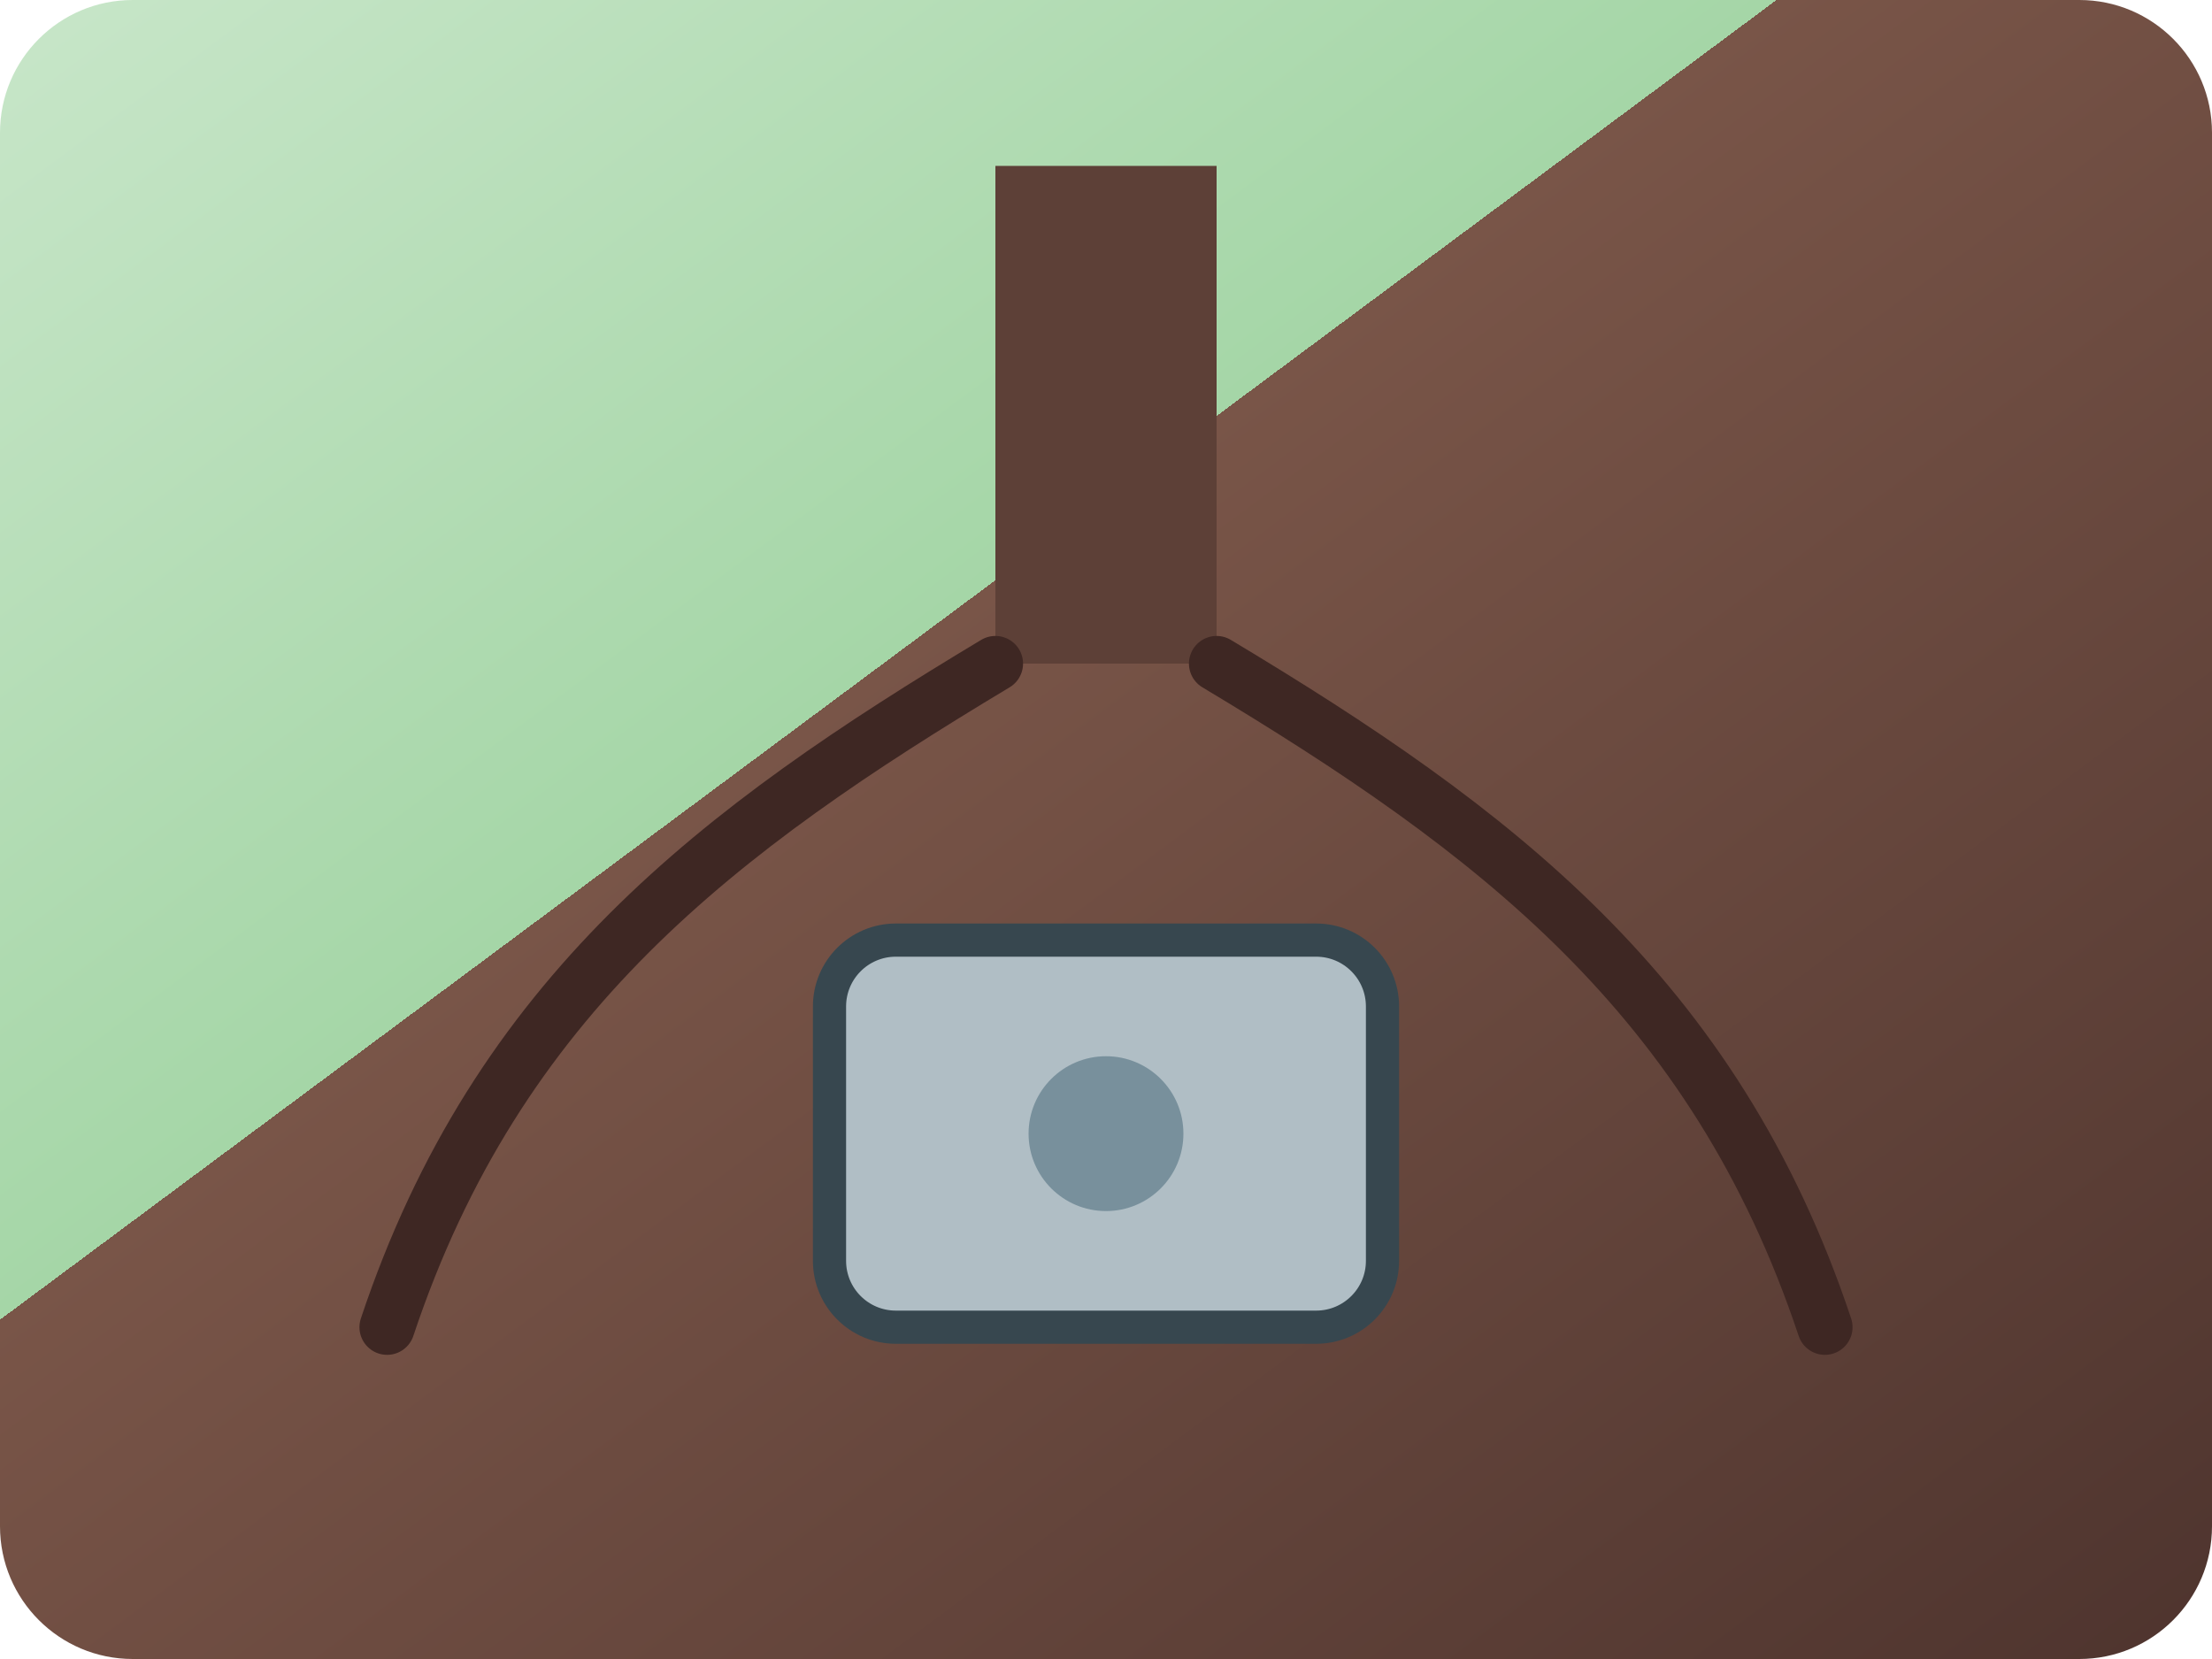
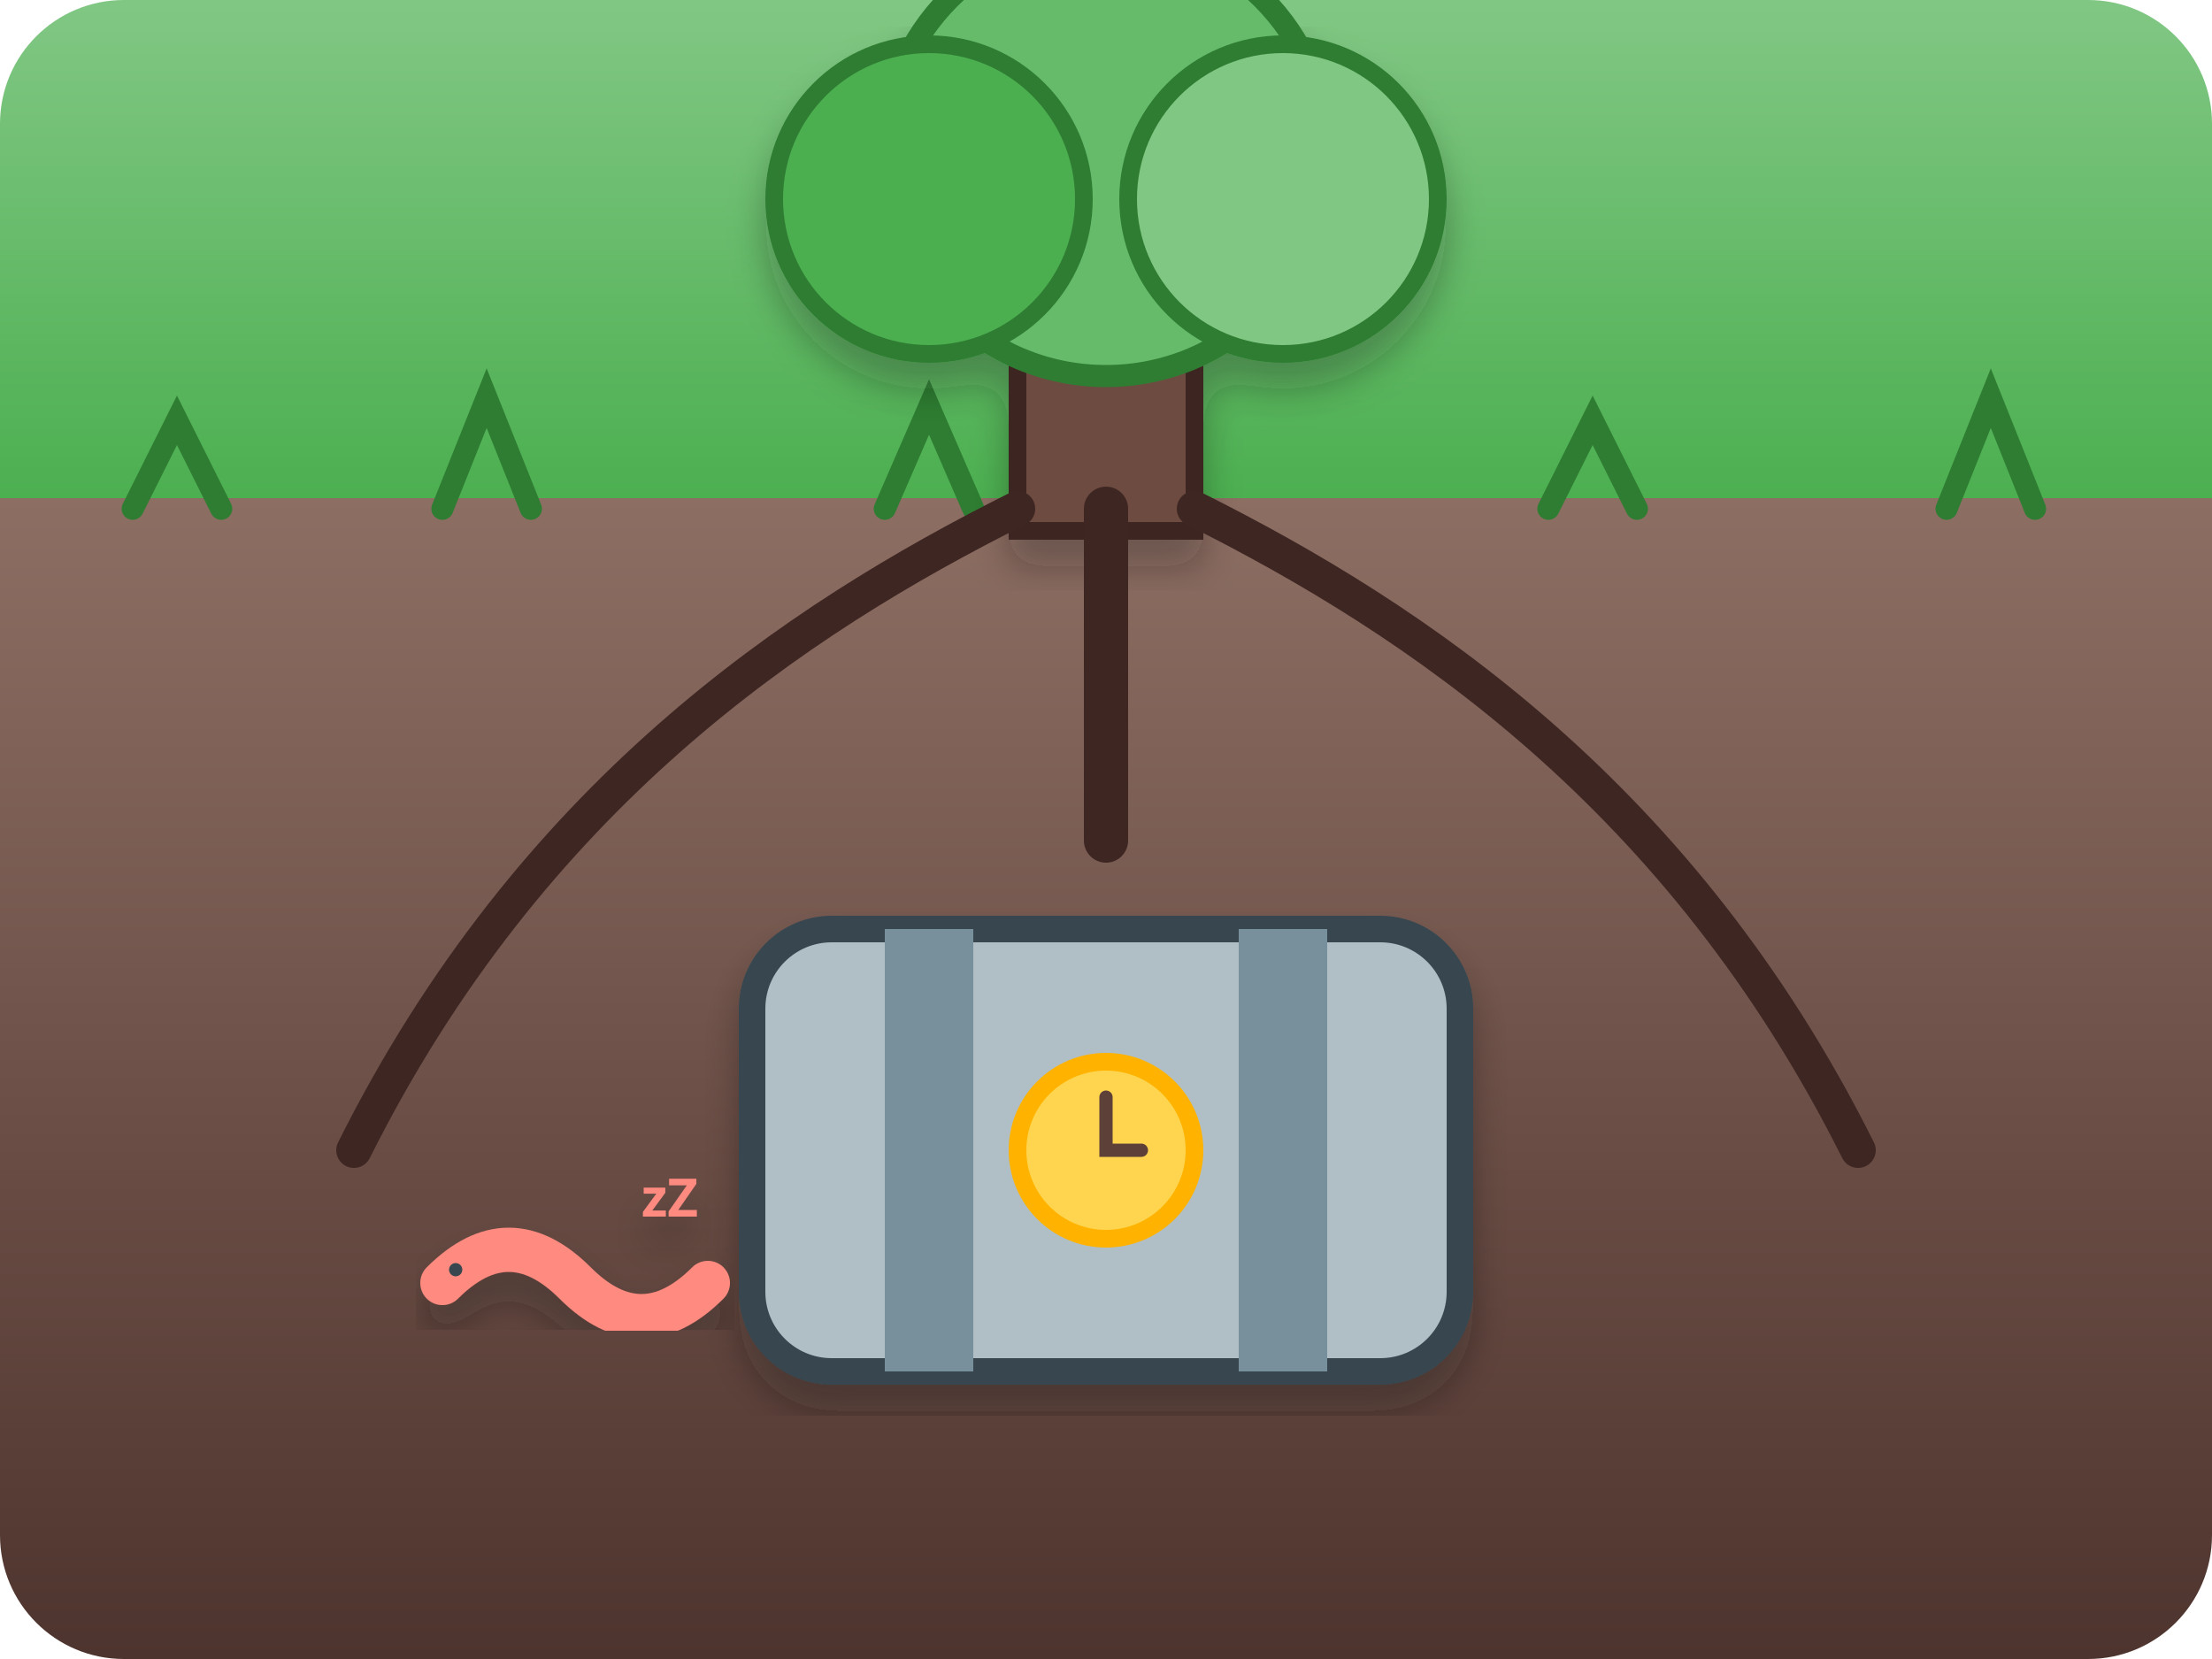
- <svg xmlns="http://www.w3.org/2000/svg" viewBox="0 0 400 300" width="100%" height="100%">
+ <svg xmlns="http://www.w3.org/2000/svg" viewBox="0 0 500 375" width="100%" height="100%">
  <defs>
-     <linearGradient id="bgRemain" x1="0%" y1="0%" x2="100%" y2="100%">
-       <stop offset="0%" stop-color="#c8e6c9" />
-       <stop offset="40%" stop-color="#a5d6a7" />
-       <stop offset="40%" stop-color="#795548" />
+     <linearGradient id="bgRemainSky" x1="0%" y1="0%" x2="0%" y2="100%">
+       <stop offset="0%" stop-color="#81c784" />
+       <stop offset="30%" stop-color="#4caf50" />
+       <stop offset="30%" stop-color="#8d6e63" />
      <stop offset="100%" stop-color="#4e342e" />
    </linearGradient>
+     <filter id="shadowRemain" x="-10%" y="-10%" width="120%" height="120%">
+       <feDropShadow dx="0" dy="6" stdDeviation="4" flood-color="#212121" flood-opacity="0.3" />
+     </filter>
  </defs>
-   <rect width="100%" height="100%" rx="24" fill="url(#bgRemain)" />
-   <rect x="180" y="30" width="40" height="90" fill="#5d4037" />
-   <path d="M 180 120 C 130 150, 90 180, 70 240 M 220 120 C 270 150, 310 180, 330 240" stroke="#3e2723" stroke-width="10" fill="none" stroke-linecap="round" />
-   <rect x="150" y="170" width="100" height="70" rx="12" fill="#b0bec5" stroke="#37474f" stroke-width="6" />
-   <circle cx="200" cy="205" r="14" fill="#78909c" />
+   <rect width="500" height="375" rx="28" fill="url(#bgRemainSky)" />
+   <path d="M 30 115 L 40 95 L 50 115 M 100 115 L 110 90 L 120 115 M 200 115 L 210 92 L 220 115 M 350 115 L 360 95 L 370 115 M 440 115 L 450 90 L 460 115" stroke="#2e7d32" stroke-width="5" stroke-linecap="round" fill="none" />
+   <g filter="url(#shadowRemain)">
+     <rect x="230" y="20" width="40" height="100" fill="#6d4c41" stroke="#3e2723" stroke-width="4" />
+     <circle cx="250" cy="35" r="50" fill="#66bb6a" stroke="#2e7d32" stroke-width="5" />
+     <circle cx="210" cy="45" r="35" fill="#4caf50" stroke="#2e7d32" stroke-width="4" />
+     <circle cx="290" cy="45" r="35" fill="#81c784" stroke="#2e7d32" stroke-width="4" />
+   </g>
+   <g stroke="#3e2723" stroke-width="8" stroke-linecap="round" fill="none">
+     <path d="M 230 115 C 180 140, 120 180, 80 260" />
+     <path d="M 270 115 C 320 140, 380 180, 420 260" />
+     <path d="M 250 115 L 250 190" stroke-width="10" />
+   </g>
+   <g filter="url(#shadowRemain)">
+     <rect x="170" y="210" width="160" height="100" rx="18" fill="#b0bec5" stroke="#37474f" stroke-width="6" />
+     <rect x="200" y="210" width="20" height="100" fill="#78909c" />
+     <rect x="280" y="210" width="20" height="100" fill="#78909c" />
+     <circle cx="250" cy="260" r="20" fill="#ffd54f" stroke="#ffb300" stroke-width="4" />
+     <polyline points="250,248 250,260 258,260" stroke="#5d4037" stroke-width="3" stroke-linecap="round" fill="none" />
+   </g>
+   <g filter="url(#shadowRemain)">
+     <path d="M 100 290 Q 115 275, 130 290 T 160 290" stroke="#ff8a80" stroke-width="10" stroke-linecap="round" fill="none" />
+     <circle cx="103" cy="287" r="1.5" fill="#37474f" />
+     <text x="145" y="275" font-family="sans-serif" font-weight="bold" font-size="12" fill="#ff8a80">zZ</text>
+   </g>
</svg>
